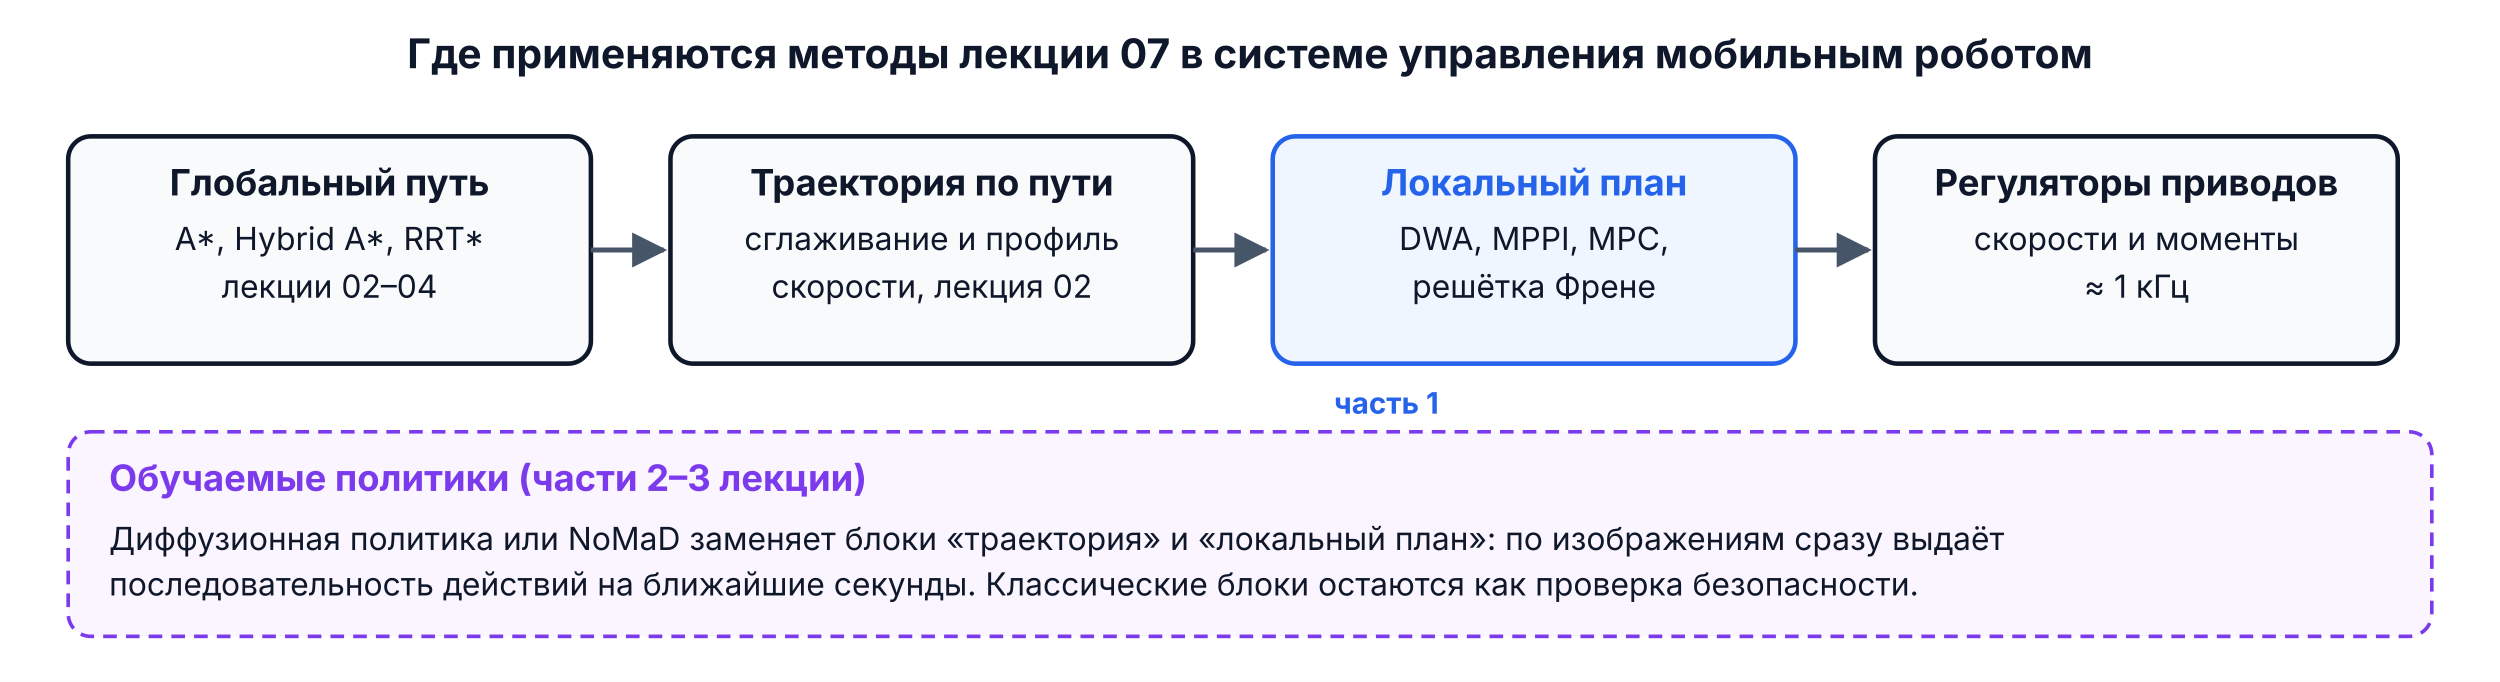
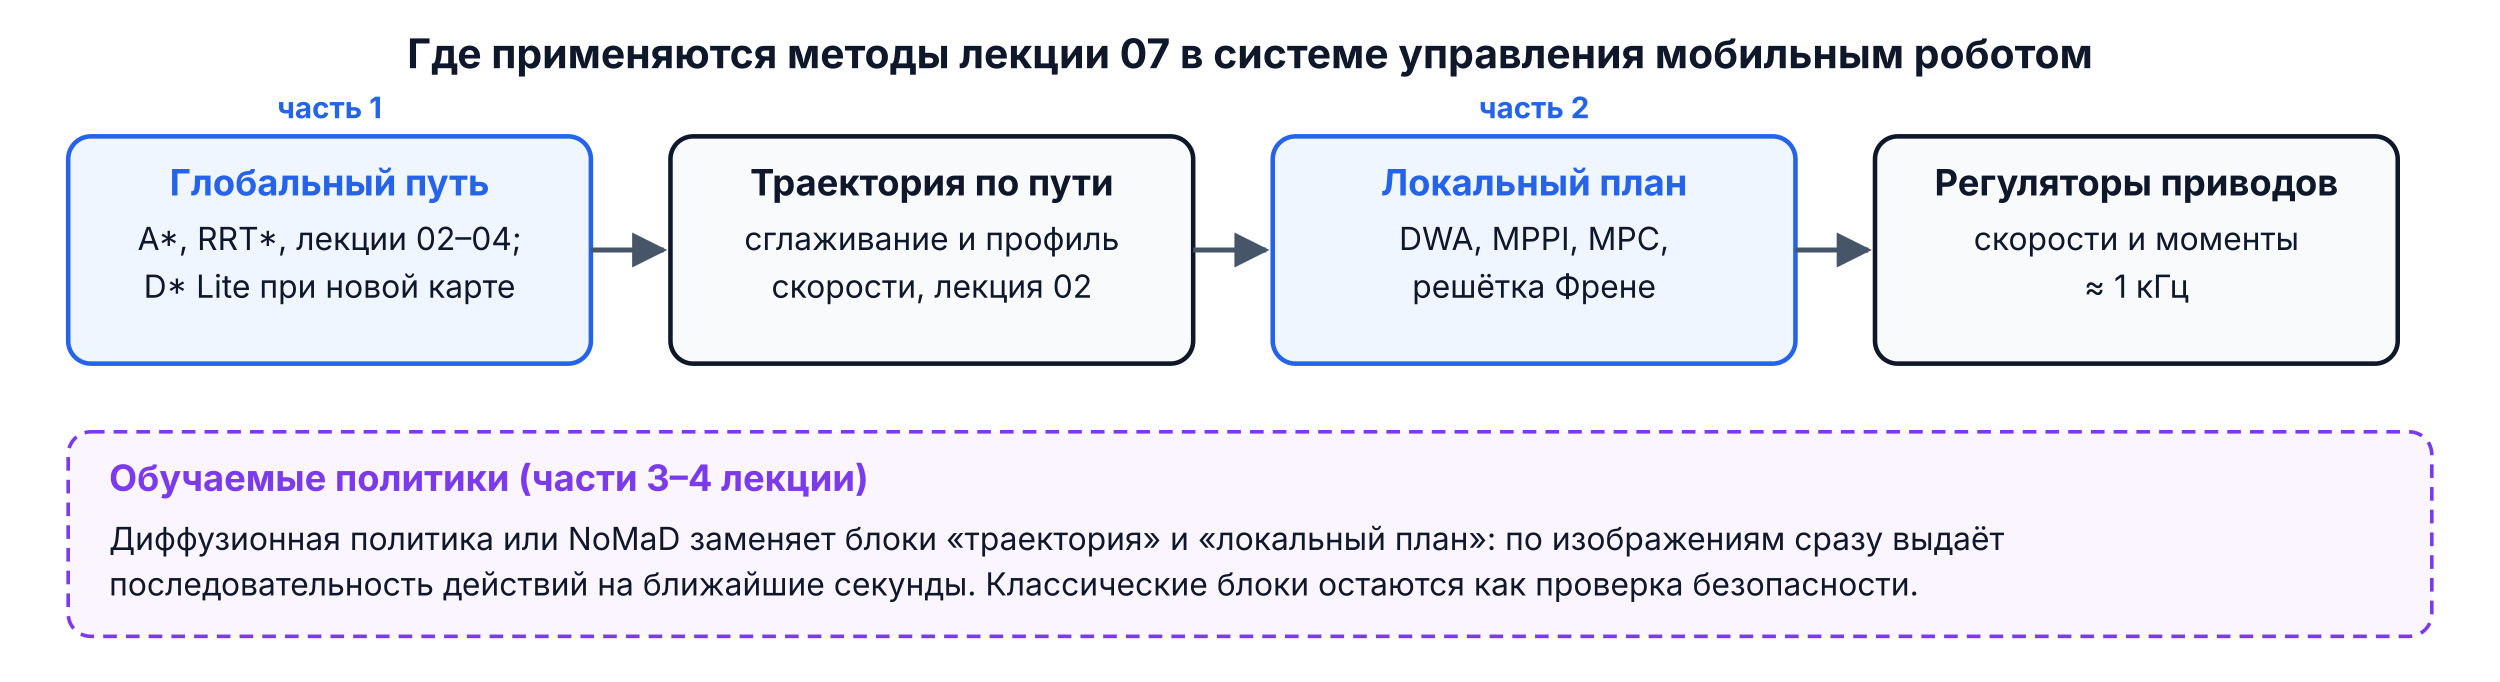
<svg xmlns="http://www.w3.org/2000/svg" viewBox="0 0 1100 300" width="1100" height="300" font-family="Inter, 'Segoe UI', Roboto, Arial, sans-serif">
  <rect width="1100" height="300" fill="#ffffff" />
  <defs>
    <marker id="arr" viewBox="0 0 10 10" refX="9" refY="5" markerWidth="7" markerHeight="7" orient="auto-start-reverse">
      <path d="M0,0 L10,5 L0,10 z" fill="#475569" />
    </marker>
    <marker id="arrB" viewBox="0 0 10 10" refX="9" refY="5" markerWidth="7" markerHeight="7" orient="auto-start-reverse">
      <path d="M0,0 L10,5 L0,10 z" fill="#2563eb" />
    </marker>
    <marker id="arrR" viewBox="0 0 10 10" refX="9" refY="5" markerWidth="7" markerHeight="7" orient="auto-start-reverse">
      <path d="M0,0 L10,5 L0,10 z" fill="#dc2626" />
    </marker>
    <marker id="arrG" viewBox="0 0 10 10" refX="9" refY="5" markerWidth="7" markerHeight="7" orient="auto-start-reverse">
      <path d="M0,0 L10,5 L0,10 z" fill="#059669" />
    </marker>
    <marker id="arrP" viewBox="0 0 10 10" refX="9" refY="5" markerWidth="7" markerHeight="7" orient="auto-start-reverse">
      <path d="M0,0 L10,5 L0,10 z" fill="#7c3aed" />
    </marker>
    <marker id="arrA" viewBox="0 0 10 10" refX="9" refY="5" markerWidth="7" markerHeight="7" orient="auto-start-reverse">
      <path d="M0,0 L10,5 L0,10 z" fill="#d97706" />
    </marker>
  </defs>
  <text x="550.0" y="30.0" font-size="18" fill="#0f172a" text-anchor="middle" font-weight="700">Где применяются методы лекции 07 в системе управления мобильным роботом</text>
-   <rect x="30.0" y="60.0" width="230.0" height="100.0" rx="10" fill="#f8fafc" stroke="#0f172a" stroke-width="2" />
-   <text x="145.0" y="86.0" font-size="16" fill="#0f172a" text-anchor="middle" font-weight="700">Глобальный путь</text>
-   <text x="145.0" y="110.0" font-size="14" fill="#0f172a" text-anchor="middle" font-weight="400">A*, Hybrid A*, RRT*</text>
-   <text x="145.0" y="131.0" font-size="14" fill="#0f172a" text-anchor="middle" font-weight="400">лекции 02–04</text>
+   <rect x="30.0" y="60.0" width="230.0" height="100.0" rx="10" fill="#eff6ff" stroke="#2563eb" stroke-width="2" />
+   <text x="145.0" y="86.0" font-size="16" fill="#2563eb" text-anchor="middle" font-weight="700">Глобальный путь</text>
+   <text x="145.0" y="110.0" font-size="14" fill="#0f172a" text-anchor="middle" font-weight="400">A*, RRT*, лекции 02–04;</text>
+   <text x="145.0" y="131.0" font-size="14" fill="#0f172a" text-anchor="middle" font-weight="400">D* Lite при новой карте</text>
  <line x1="260.0" y1="110.0" x2="292.0" y2="110.0" stroke="#475569" stroke-width="2.2" marker-end="url(#arr)" />
  <rect x="295.0" y="60.0" width="230.0" height="100.0" rx="10" fill="#f8fafc" stroke="#0f172a" stroke-width="2" />
  <text x="410.0" y="86.0" font-size="16" fill="#0f172a" text-anchor="middle" font-weight="700">Траектория по пути</text>
  <text x="410.0" y="110.0" font-size="14" fill="#0f172a" text-anchor="middle" font-weight="400">сглаживание и профиль</text>
  <text x="410.0" y="131.0" font-size="14" fill="#0f172a" text-anchor="middle" font-weight="400">скорости, лекция 02</text>
  <line x1="525.0" y1="110.0" x2="557.0" y2="110.0" stroke="#475569" stroke-width="2.2" marker-end="url(#arr)" />
  <rect x="560.0" y="60.0" width="230.0" height="100.0" rx="10" fill="#eff6ff" stroke="#2563eb" stroke-width="2" />
  <text x="675.0" y="86.0" font-size="16" fill="#2563eb" text-anchor="middle" font-weight="700">Локальный план</text>
  <text x="675.0" y="110.0" font-size="14" fill="#0f172a" text-anchor="middle" font-weight="400">DWA, MPPI, MPC,</text>
  <text x="675.0" y="131.0" font-size="14" fill="#0f172a" text-anchor="middle" font-weight="400">решётка Френе</text>
  <line x1="790.0" y1="110.0" x2="822.0" y2="110.0" stroke="#475569" stroke-width="2.2" marker-end="url(#arr)" />
  <rect x="825.0" y="60.0" width="230.0" height="100.0" rx="10" fill="#f8fafc" stroke="#0f172a" stroke-width="2" />
  <text x="940.0" y="86.0" font-size="16" fill="#0f172a" text-anchor="middle" font-weight="700">Регуляторы приводов</text>
  <text x="940.0" y="110.0" font-size="14" fill="#0f172a" text-anchor="middle" font-weight="400">скорости и моменты</text>
  <text x="940.0" y="131.0" font-size="14" fill="#0f172a" text-anchor="middle" font-weight="400">≈ 1 кГц</text>
  <rect x="30.0" y="190.0" width="1040.0" height="90.0" rx="10" fill="#faf5ff" stroke="#7c3aed" stroke-width="1.6" stroke-dasharray="6 4" />
-   <text x="48.0" y="216.0" font-size="16" fill="#7c3aed" text-anchor="start" font-weight="700">Обучаемые политики (части 2–3 лекции)</text>
+   <text x="48.0" y="216.0" font-size="16" fill="#7c3aed" text-anchor="start" font-weight="700">Обучаемые политики (части 3–4 лекции)</text>
  <text x="48.0" y="242.0" font-size="14" fill="#0f172a" text-anchor="start" font-weight="400">Диффузионная политика или NoMaD заменяет блоки «траектория» и «локальный план»: по изображениям сразу выдаёт</text>
  <text x="48.0" y="262.0" font-size="14" fill="#0f172a" text-anchor="start" font-weight="400">последовательность действий на ближайшие секунды. Классические блоки остаются как проверка безопасности.</text>
-   <text x="610.0" y="182.0" font-size="13" fill="#2563eb" text-anchor="middle" font-weight="700">часть 1</text>
+   <text x="145.0" y="52.0" font-size="13" fill="#2563eb" text-anchor="middle" font-weight="700">часть 1</text>
+   <text x="675.0" y="52.0" font-size="13" fill="#2563eb" text-anchor="middle" font-weight="700">часть 2</text>
</svg>
